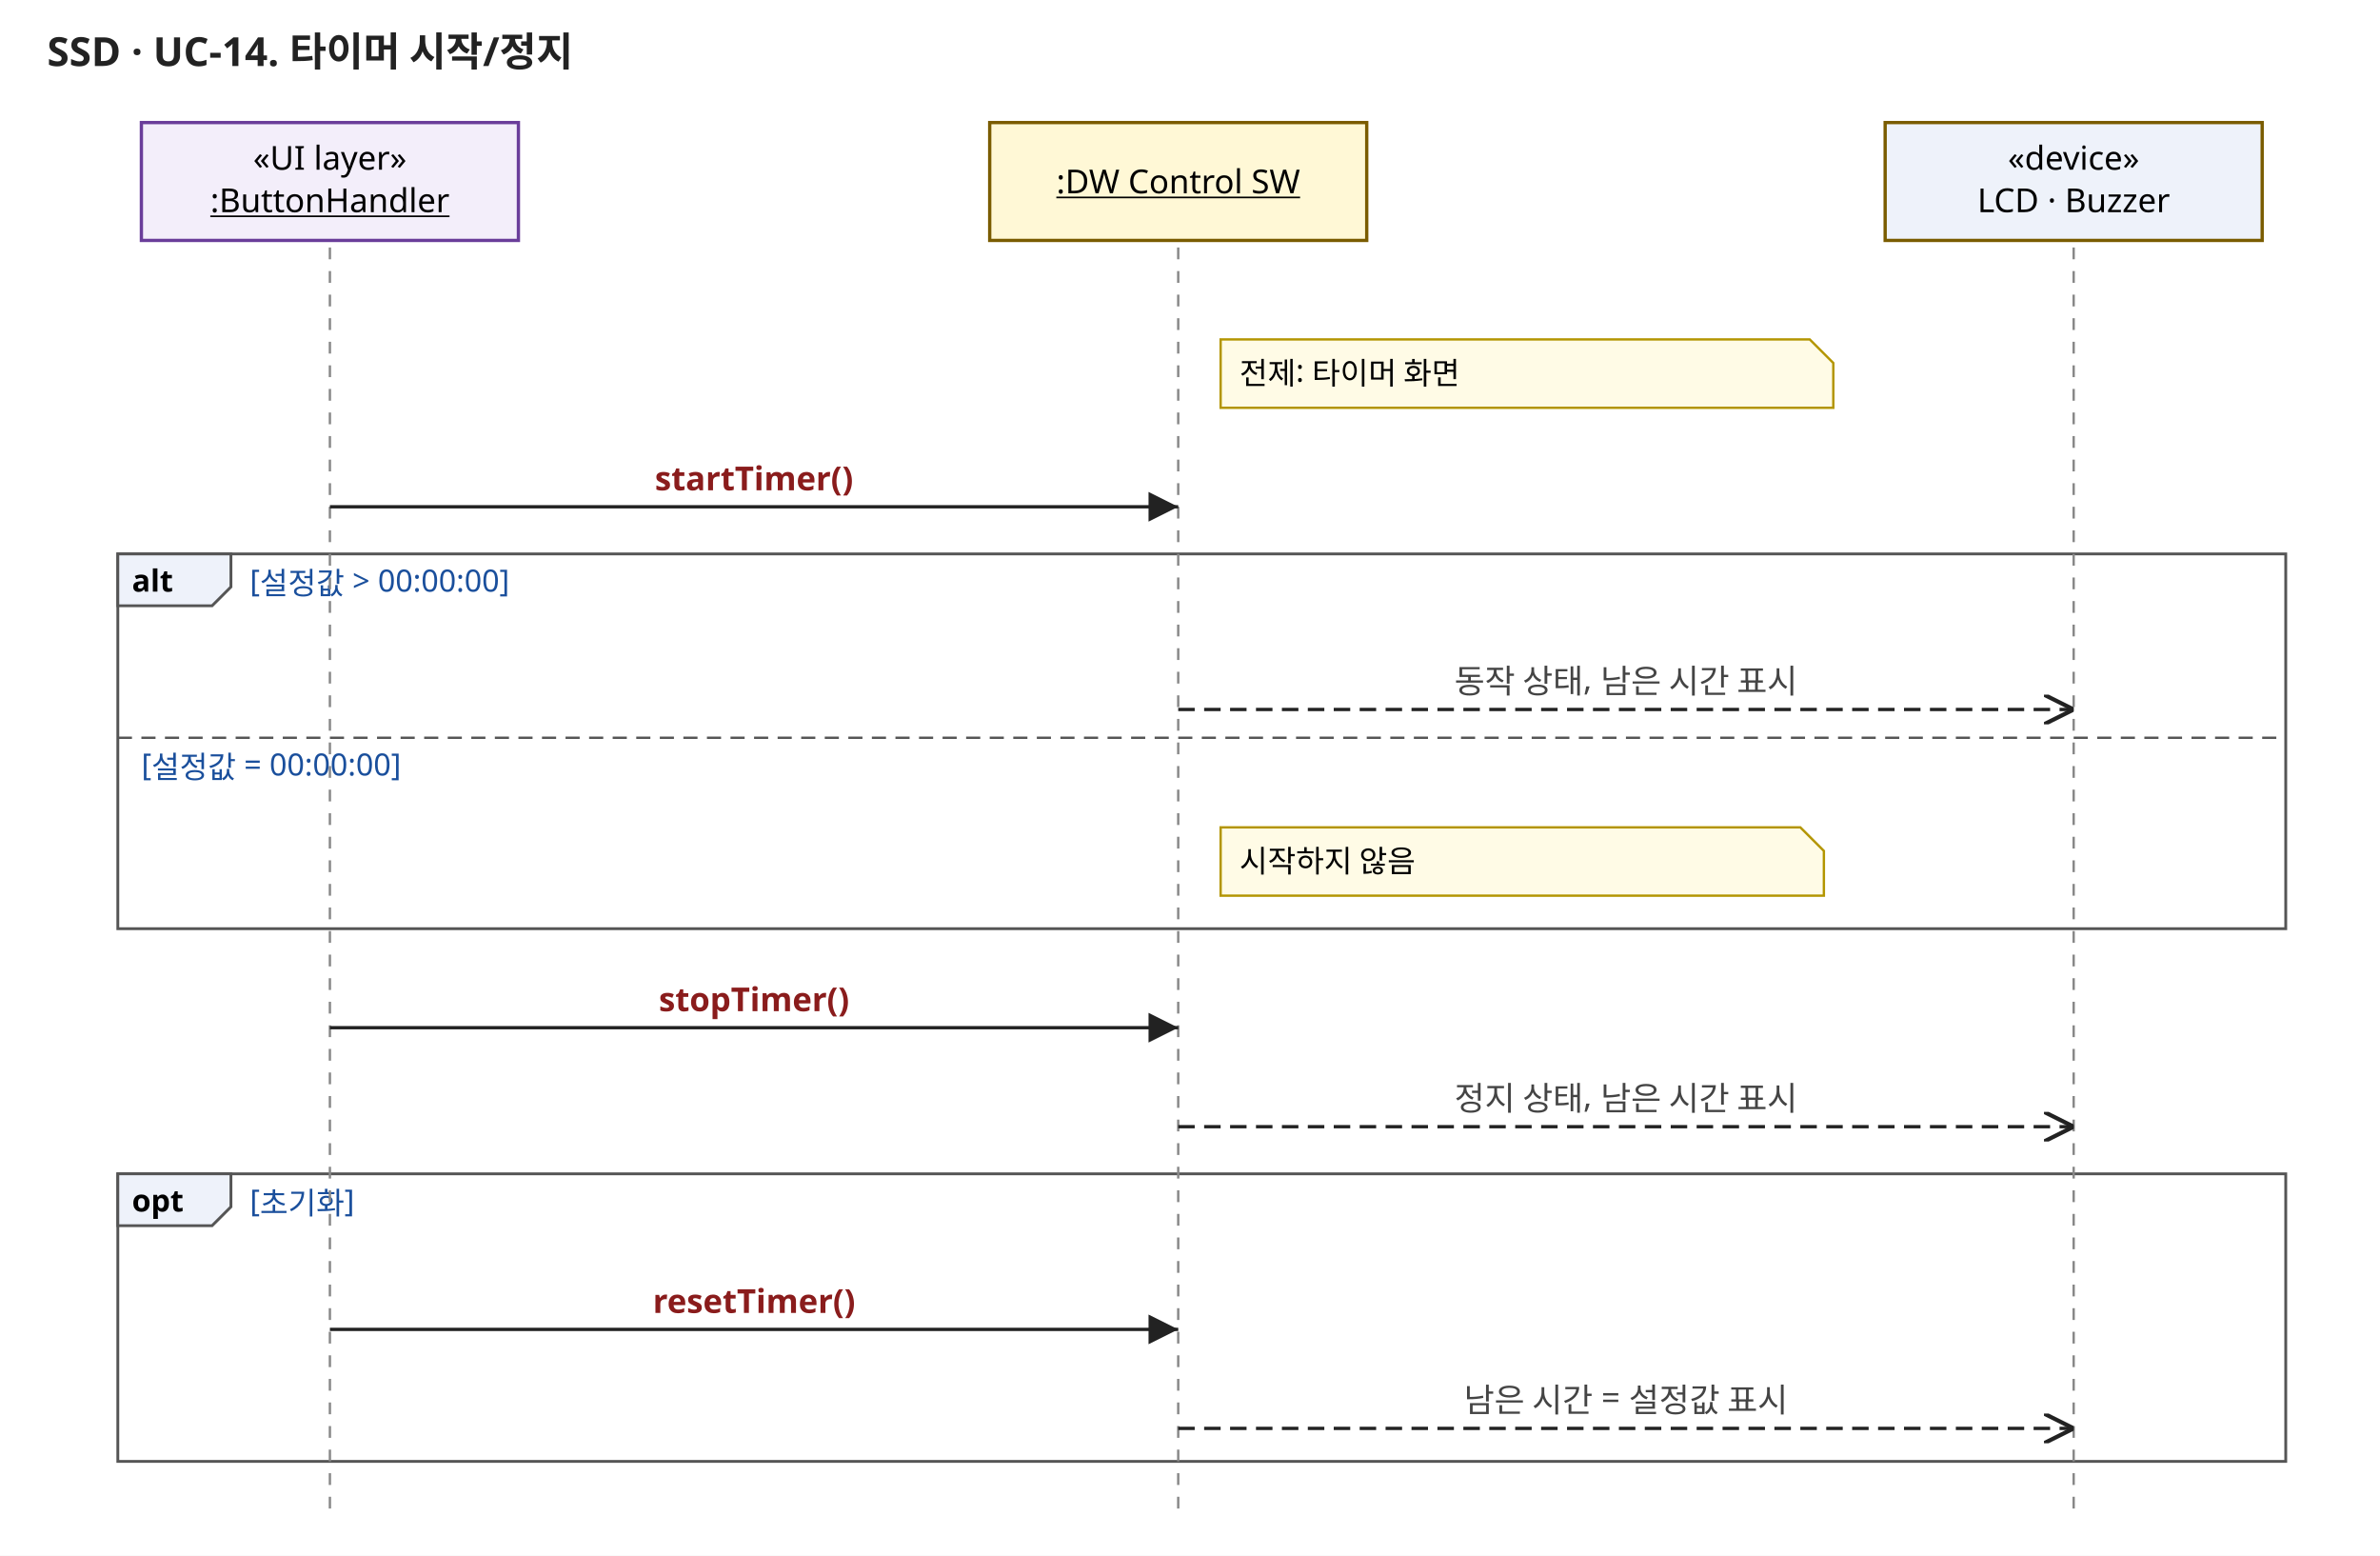
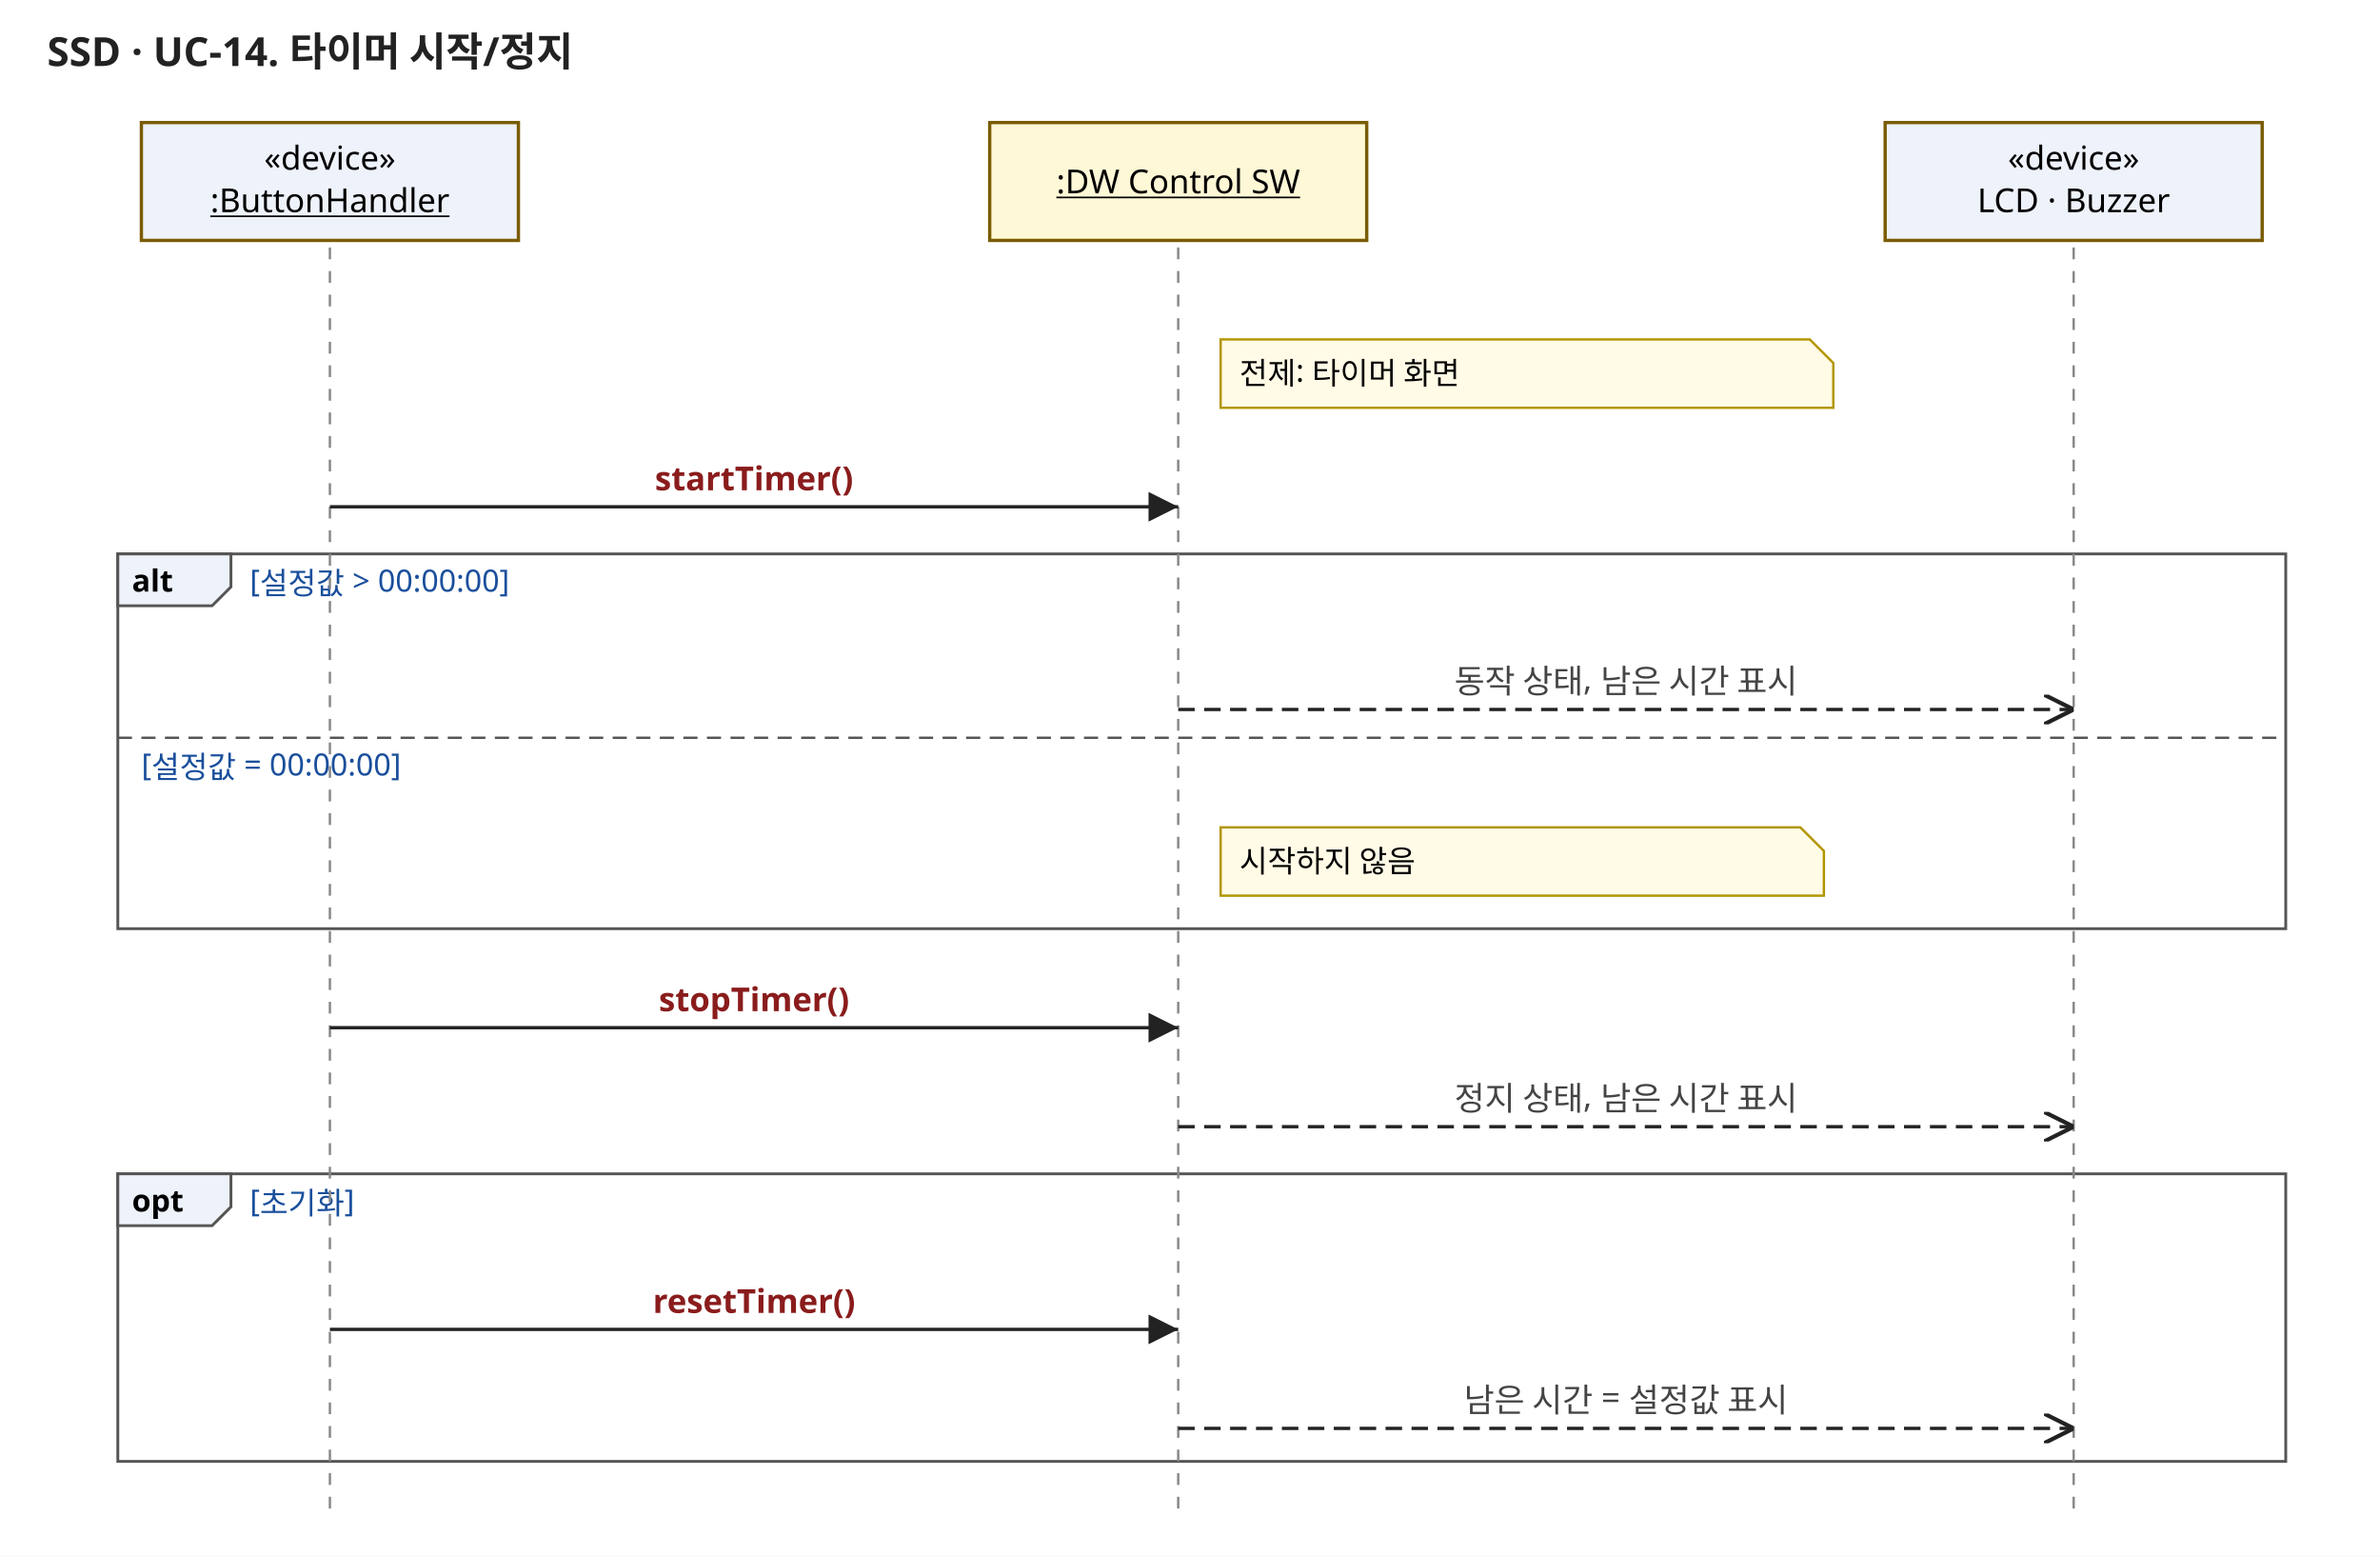
<svg xmlns="http://www.w3.org/2000/svg" width="1010" height="660" viewBox="0 0 1010 660" font-family="Malgun Gothic, Apple SD Gothic Neo, Noto Sans KR, WenQuanYi Zen Hei, sans-serif">
  <defs>
    <marker id="fill" viewBox="0 0 10 10" refX="10" refY="5" markerWidth="9" markerHeight="9" orient="auto">
      <path d="M0,0 L10,5 L0,10 z" fill="#222" />
    </marker>
    <marker id="open" viewBox="0 0 10 10" refX="10" refY="5" markerWidth="9" markerHeight="9" orient="auto">
      <path d="M0,0 L10,5 L0,10" fill="none" stroke="#222" stroke-width="1.4" />
    </marker>
  </defs>
  <rect width="1010" height="660" fill="#fff" />
  <text x="20" y="28" font-size="17" font-weight="bold" fill="#222">SSD · UC-14. 타이머 시작/정지</text>
  <rect x="50" y="235" width="920" height="159" fill="none" stroke="#555" stroke-width="1.2" />
  <path d="M50,235 h48 v14 l-8,8 h-40 z" fill="#eef2fa" stroke="#555" stroke-width="1.2" />
  <text x="56" y="251" font-size="13" font-weight="bold">alt</text>
  <text x="106" y="251" font-size="13" fill="#1a4f9c">[설정값 &gt; 00:00:00]</text>
  <line x1="50" y1="313" x2="970" y2="313" stroke="#555" stroke-dasharray="6 4" />
  <text x="60" y="329" font-size="13" fill="#1a4f9c">[설정값 = 00:00:00]</text>
  <rect x="50" y="498" width="920" height="122" fill="none" stroke="#555" stroke-width="1.2" />
  <path d="M50,498 h48 v14 l-8,8 h-40 z" fill="#eef2fa" stroke="#555" stroke-width="1.2" />
  <text x="56" y="514" font-size="13" font-weight="bold">opt</text>
  <text x="106" y="514" font-size="13" fill="#1a4f9c">[초기화]</text>
  <line x1="140" y1="105" x2="140" y2="640" stroke="#888" stroke-dasharray="5 5" />
-   <rect x="60" y="52" width="160" height="50" fill="#f3eefa" stroke="#6a3d9a" stroke-width="1.4" />
-   <text x="140" y="72" text-anchor="middle" font-size="14">«UI layer»</text>
+   <rect x="60" y="52" width="160" height="50" fill="#eef2fa" stroke="#7a5c00" stroke-width="1.4" />
+   <text x="140" y="72" text-anchor="middle" font-size="14">«device»</text>
  <text x="140" y="90" text-anchor="middle" font-size="14" text-decoration="underline">:ButtonHandler</text>
  <line x1="500" y1="105" x2="500" y2="640" stroke="#888" stroke-dasharray="5 5" />
  <rect x="420" y="52" width="160" height="50" fill="#fff8d6" stroke="#7a5c00" stroke-width="1.4" />
  <text x="500" y="82" text-anchor="middle" font-size="14" text-decoration="underline">:DW Control SW</text>
  <line x1="880" y1="105" x2="880" y2="640" stroke="#888" stroke-dasharray="5 5" />
  <rect x="800" y="52" width="160" height="50" fill="#eef2fa" stroke="#7a5c00" stroke-width="1.4" />
  <text x="880" y="72" text-anchor="middle" font-size="14">«device»</text>
  <text x="880" y="90" text-anchor="middle" font-size="14">LCD · Buzzer</text>
  <path d="M518,144 h250 l10,10 v19 h-260 z" fill="#fffbe6" stroke="#b39500" />
  <text x="526" y="163" font-size="13">전제: 타이머 화면</text>
  <line x1="140" y1="215" x2="500" y2="215" stroke="#222" stroke-width="1.4" marker-end="url(#fill)" />
  <text x="320.0" y="208" text-anchor="middle" font-size="14" font-weight="bold" fill="#8a1c1c">startTimer()</text>
  <line x1="500" y1="301" x2="880" y2="301" stroke="#222" stroke-width="1.4" stroke-dasharray="7 4" marker-end="url(#open)" />
  <text x="690.0" y="294" text-anchor="middle" font-size="14" font-weight="normal" fill="#444">동작 상태, 남은 시간 표시</text>
  <path d="M518,351 h246 l10,10 v19 h-256 z" fill="#fffbe6" stroke="#b39500" />
  <text x="526" y="370" font-size="13">시작하지 않음</text>
  <line x1="140" y1="436" x2="500" y2="436" stroke="#222" stroke-width="1.4" marker-end="url(#fill)" />
  <text x="320.0" y="429" text-anchor="middle" font-size="14" font-weight="bold" fill="#8a1c1c">stopTimer()</text>
  <line x1="500" y1="478" x2="880" y2="478" stroke="#222" stroke-width="1.4" stroke-dasharray="7 4" marker-end="url(#open)" />
  <text x="690.0" y="471" text-anchor="middle" font-size="14" font-weight="normal" fill="#444">정지 상태, 남은 시간 표시</text>
  <line x1="140" y1="564" x2="500" y2="564" stroke="#222" stroke-width="1.4" marker-end="url(#fill)" />
  <text x="320.0" y="557" text-anchor="middle" font-size="14" font-weight="bold" fill="#8a1c1c">resetTimer()</text>
  <line x1="500" y1="606" x2="880" y2="606" stroke="#222" stroke-width="1.4" stroke-dasharray="7 4" marker-end="url(#open)" />
  <text x="690.0" y="599" text-anchor="middle" font-size="14" font-weight="normal" fill="#444">남은 시간 = 설정값 표시</text>
</svg>
